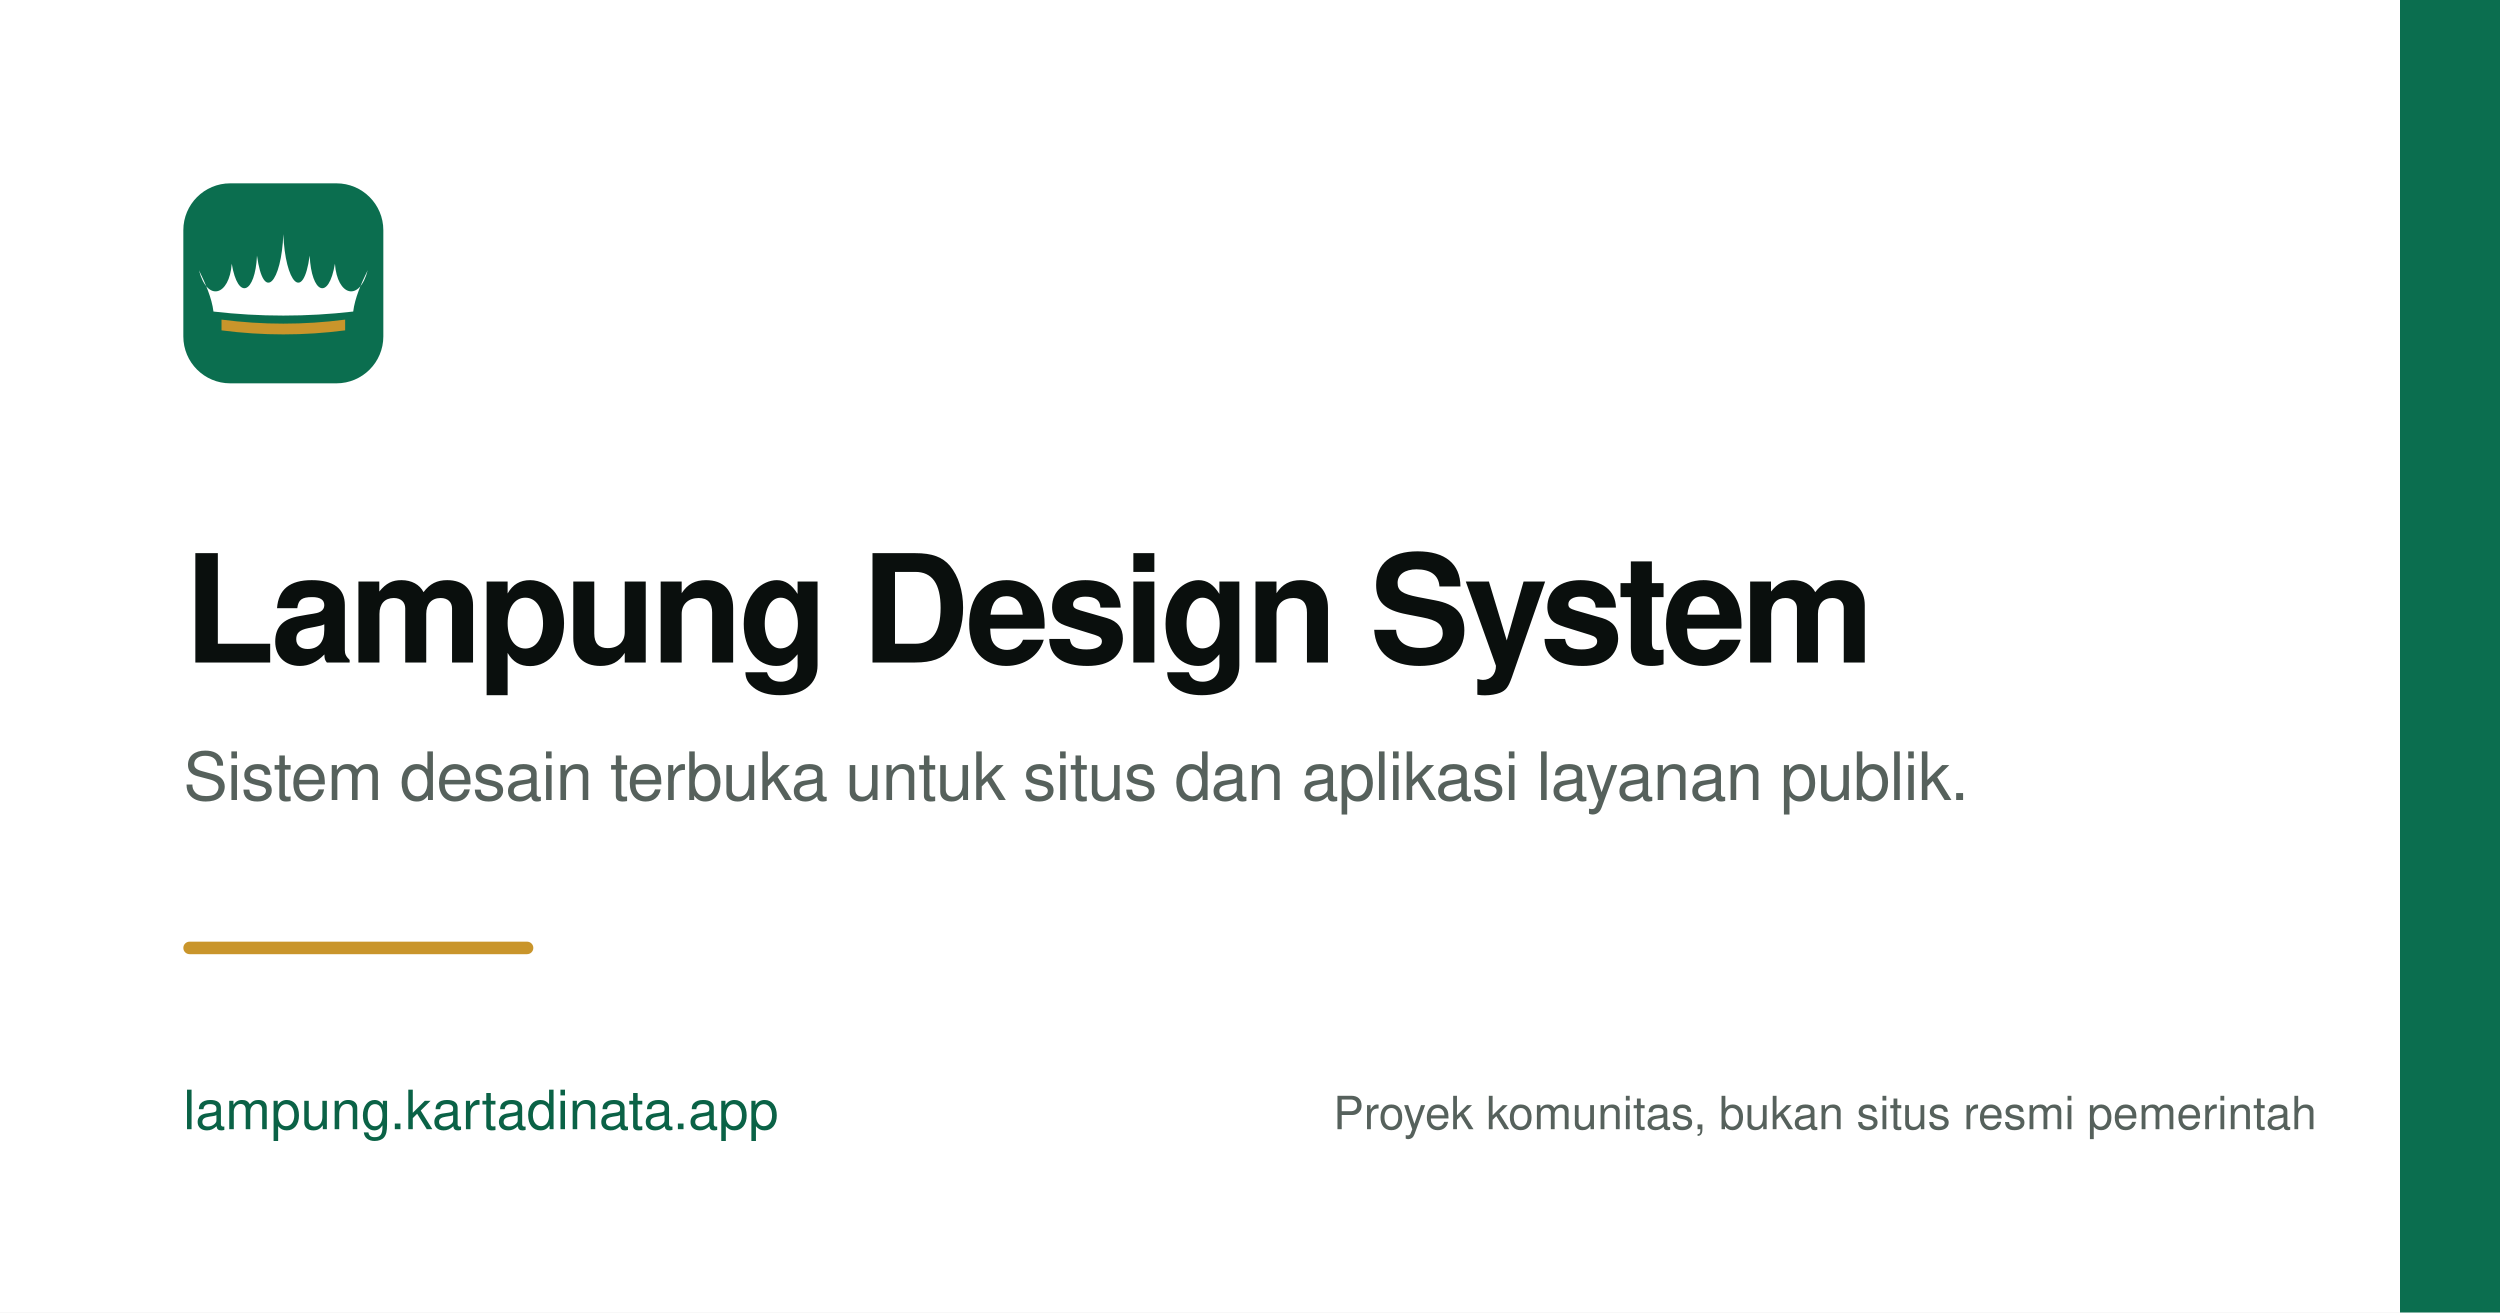
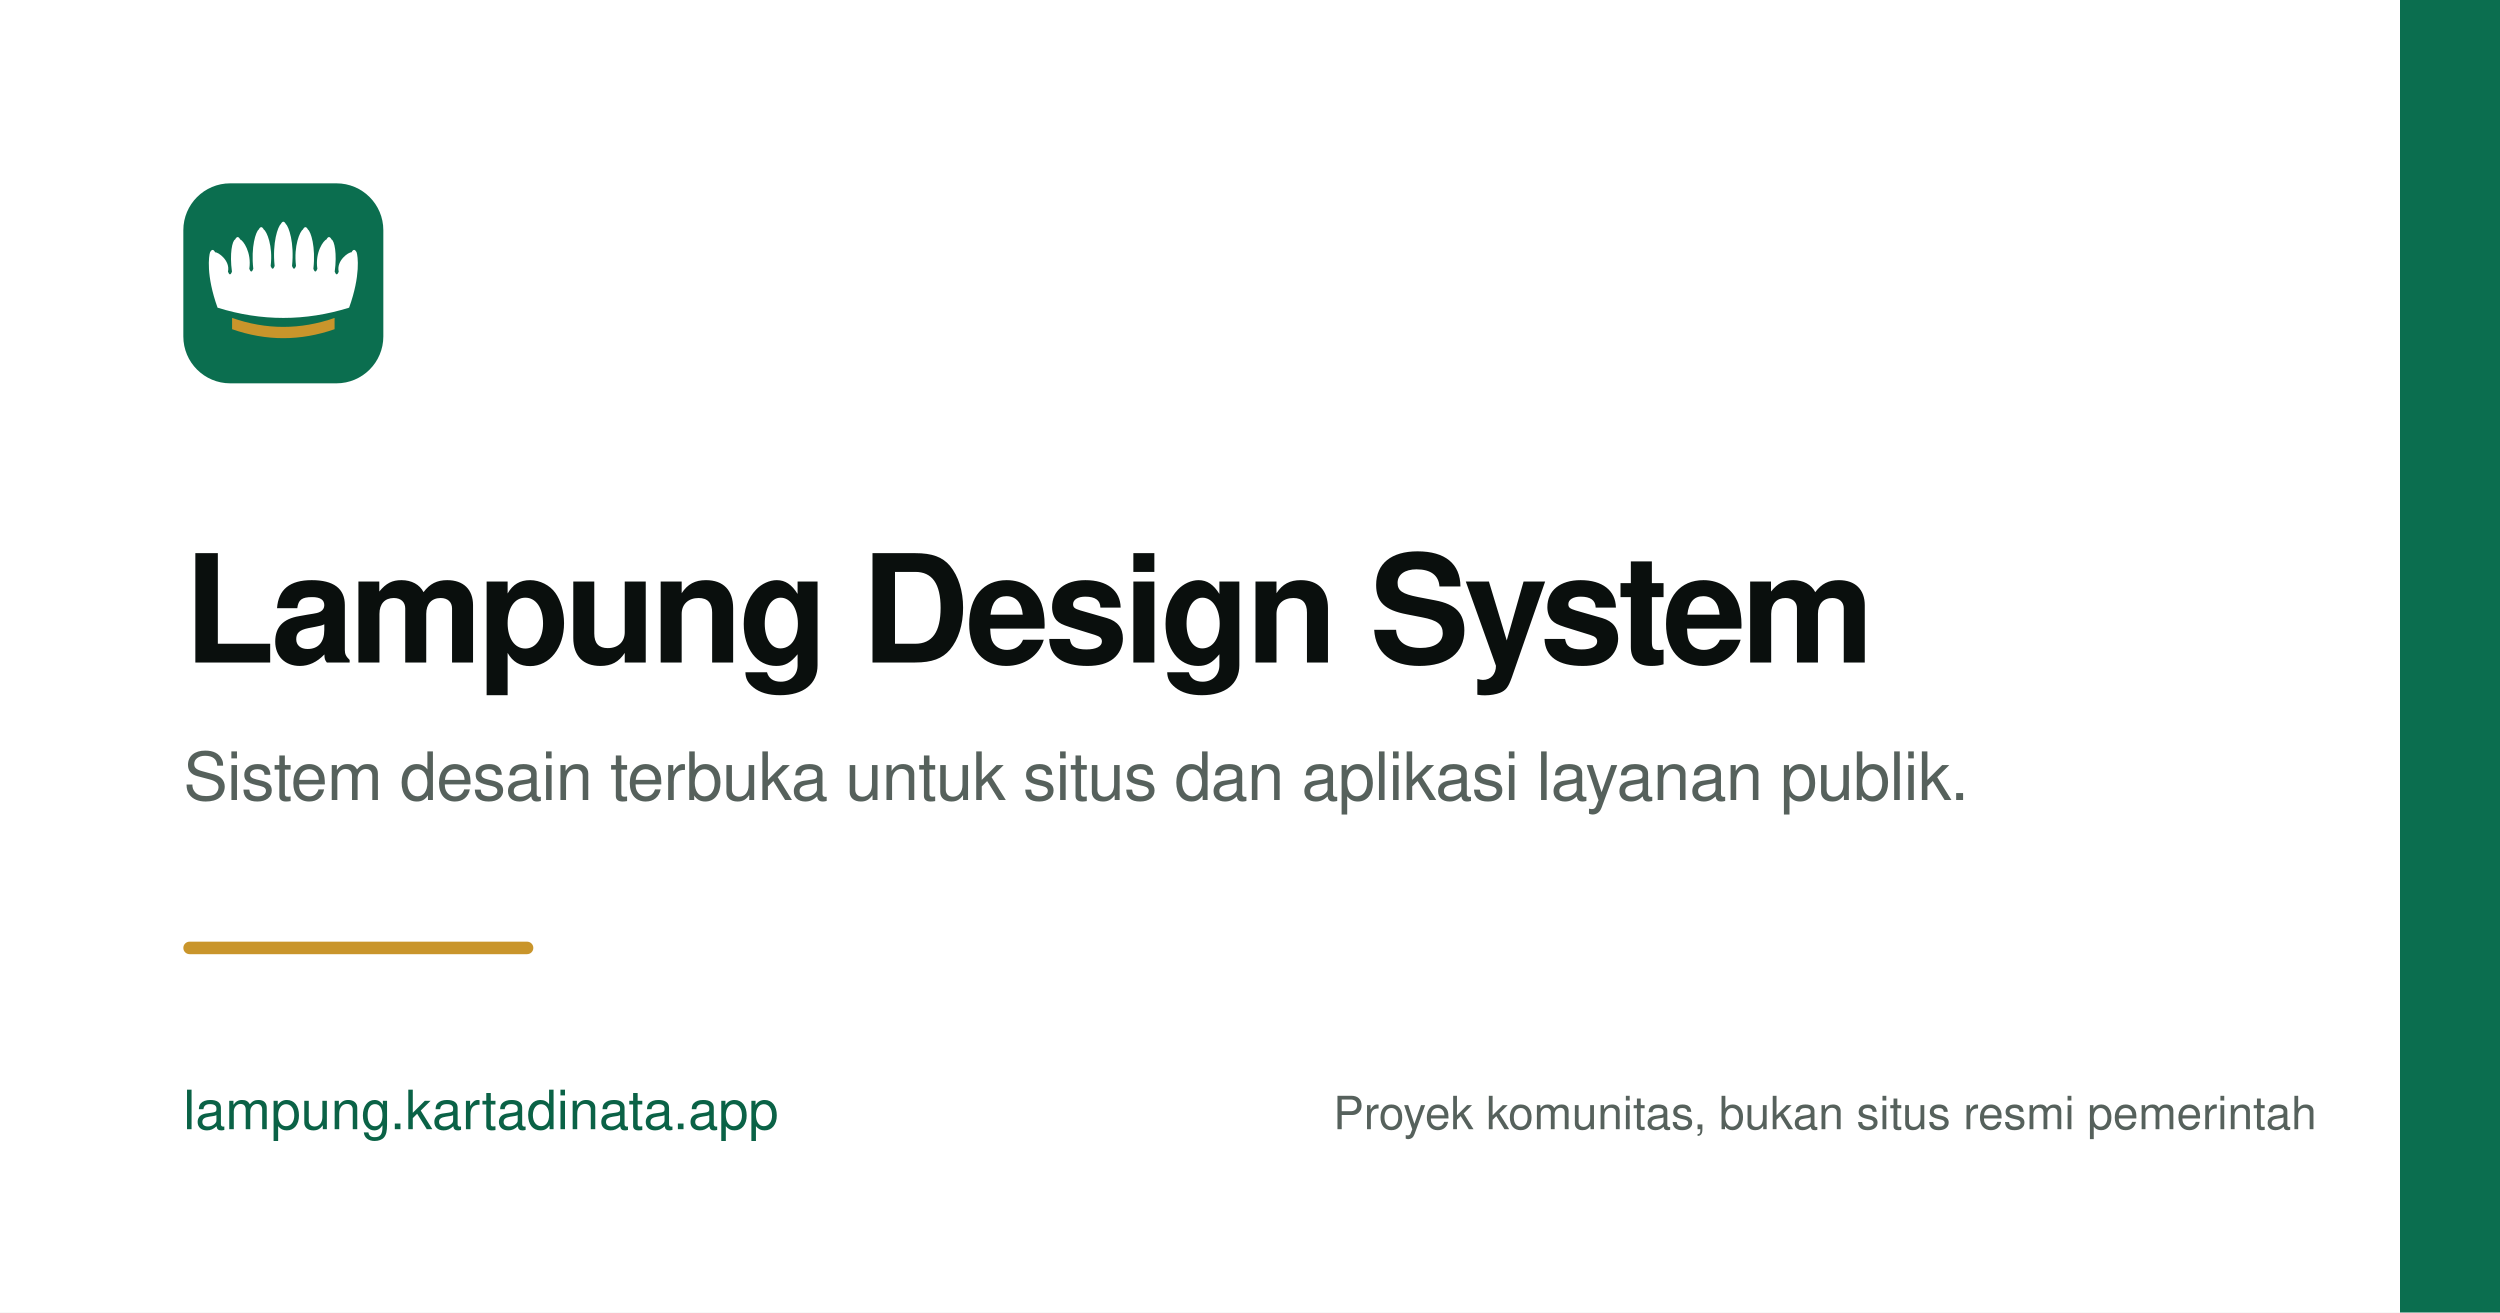
<svg xmlns="http://www.w3.org/2000/svg" width="1200" height="630" viewBox="0 0 1200 630">
  <rect width="1200" height="630" fill="#FFFFFF" />
  <g transform="translate(88 88) scale(1.5)">
    <rect width="64" height="64" rx="15" fill="#0B6E4F" />
-     <g transform="translate(32 32) scale(0.86) translate(-32 -21.5)">
-       <path d="M6 32 C5.4 27 3 21.5 0.6 16.6 C3.65 28.6 11.95 26.2 12.8 14.2 C15.15 28.2 21.54 25.2 22.2 11.2 C24.65 29.07 31.31 21.07 32 3.2 C32.69 21.07 39.35 29.07 41.8 11.2 C42.46 25.2 48.85 28.2 51.2 14.2 C52.05 26.2 60.35 28.6 63.4 16.6 C61 21.5 58.6 27 58 32 Q32 35 6 32Z" fill="#FFFFFF" />
-       <path d="M9 35 Q32 38 55 35 L55 39 Q32 42 9 39Z" fill="#C9952B" />
+     <g transform="translate(32 32) scale(0.82) translate(-32 -30.5)">
+       <path d="M6.33 40 C1.78 27.35 2.94 19.76 3.4 18.4 Q4.4 16.5 5.4 18.4 C6.48 18.23 11.37 21.61 10.39 25.95 Q11.17 28.03 11.95 25.95 C10.97 18.86 12.09 13.82 13.18 13.39 Q14.18 11.49 15.18 13.39 C16.26 13.69 19.7 18.36 18.72 24.85 Q19.5 26.93 20.28 24.85 C19.3 16.23 21.29 10.28 22.38 9.52 Q23.38 7.62 24.38 9.52 C25.46 10.15 28.03 15.74 27.05 23.75 Q27.83 25.83 28.61 23.75 C27.63 14.57 29.92 8.29 31 7.4 Q32 5.5 33 7.4 C34.08 8.29 36.37 14.57 35.39 23.75 Q36.17 25.83 36.95 23.75 C35.97 15.74 38.54 10.15 39.62 9.52 Q40.62 7.62 41.62 9.52 C42.71 10.28 44.7 16.23 43.72 24.85 Q44.5 26.93 45.28 24.85 C44.3 18.36 47.74 13.69 48.82 13.39 Q49.82 11.49 50.82 13.39 C51.91 13.82 53.03 18.86 52.05 25.95 Q52.83 28.03 53.61 25.95 C52.63 21.61 57.52 18.23 58.6 18.4 Q59.6 16.5 60.6 18.4 C61.06 19.76 62.22 27.35 57.67 40 Q32 48 6.33 40Z" fill="#FFFFFF" />
+       <path d="M12 44 Q32 51 52 44 L52 48.4 Q32 55.4 12 48.4Z" fill="#C9952B" />
    </g>
  </g>
  <g font-family="'Geist', 'Segoe UI', Helvetica, Arial, sans-serif" fill="#0A0F0D">
    <text x="88" y="318" font-size="72" font-weight="600" letter-spacing="-2.4">Lampung Design System</text>
    <text x="88" y="384" font-size="32" font-weight="400" fill="#56615C" letter-spacing="-0.3">Sistem desain terbuka untuk situs dan aplikasi layanan publik.</text>
    <text x="88" y="542" font-size="26" font-weight="500" fill="#0A6246">lampung.kartadinata.app</text>
    <text x="1112" y="542" font-size="22" font-weight="400" fill="#56615C" text-anchor="end">Proyek komunitas, bukan situs resmi pemerintah</text>
  </g>
  <rect x="88" y="452" width="168" height="6" rx="3" fill="#C9952B" />
  <rect x="1152" y="0" width="48" height="630" fill="#0B6E4F" />
</svg>
